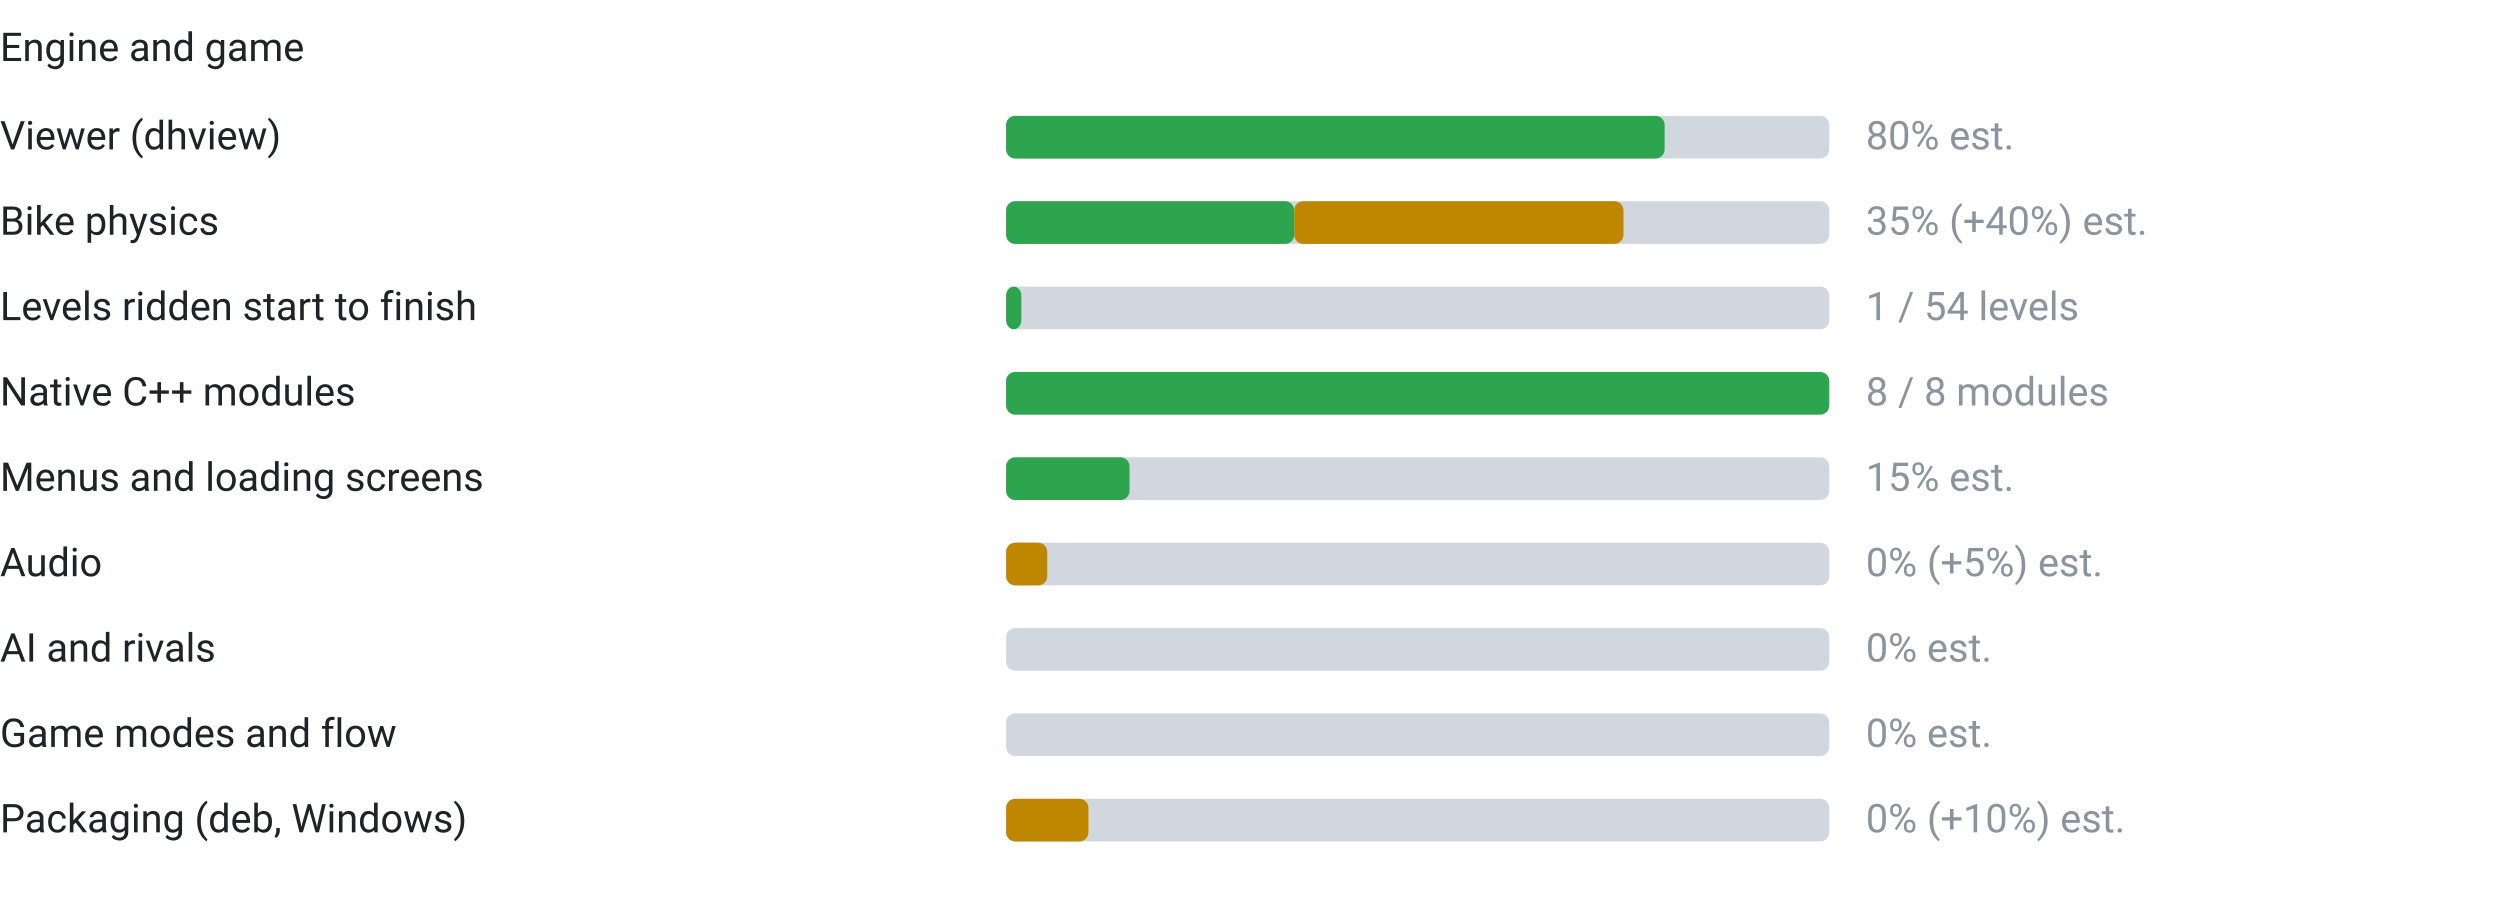
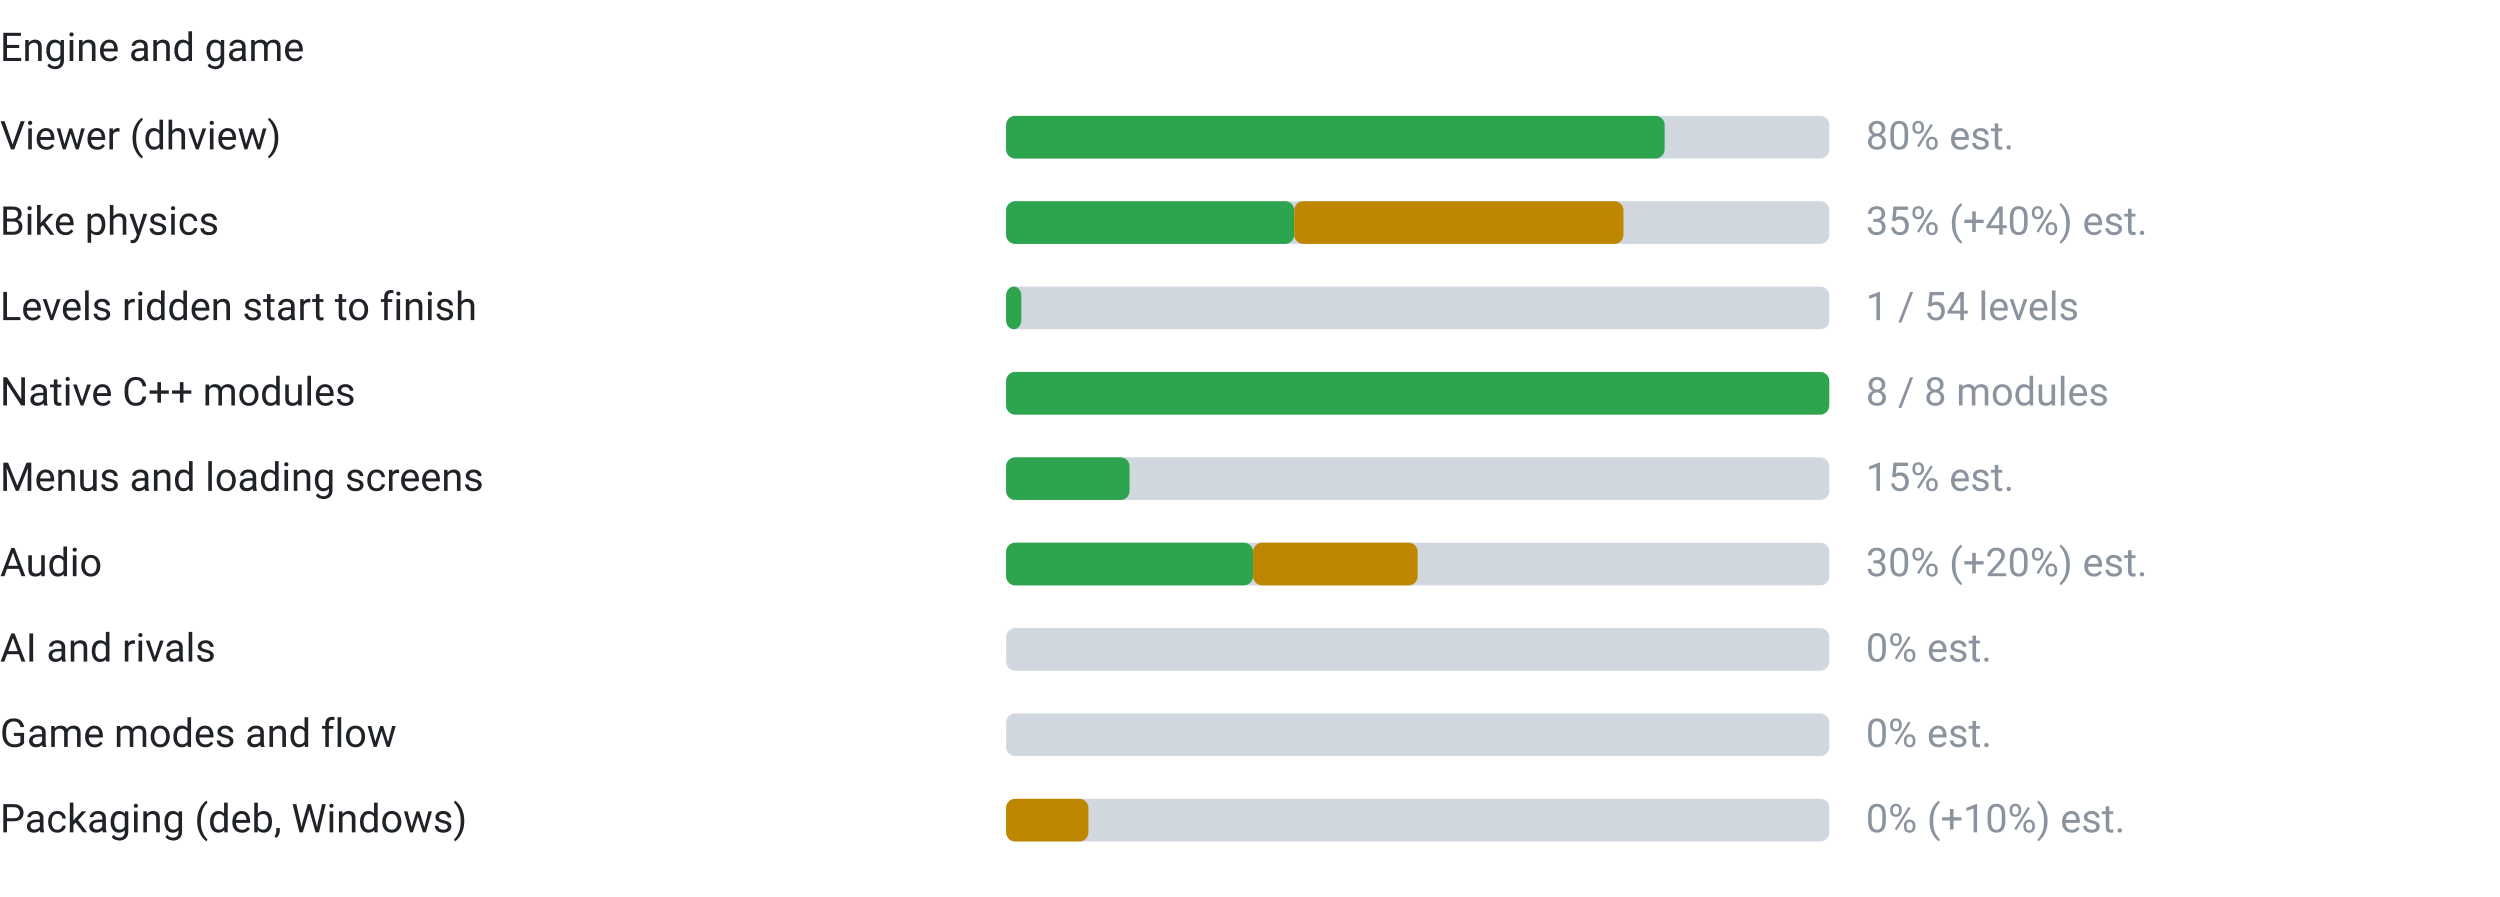
<svg xmlns="http://www.w3.org/2000/svg" width="820" height="294" viewBox="0 0 820 294" role="img" aria-label="Engine and game">
  <style>text{font:13px system-ui,-apple-system,Segoe UI,Roboto,sans-serif;fill:#1f2328}.d{fill:#8b949e}.t{fill:#d0d7de}.v{fill:#2da44e}.w{fill:#bf8700}@media(prefers-color-scheme:dark){text{fill:#e6edf3}.d{fill:#8b949e}.t{fill:#30363d}.v{fill:#3fb950}.w{fill:#d29922}}</style>
  <text x="0" y="20" font-weight="600">Engine and game</text>
  <text x="0" y="49">Viewer (dhview)</text>
  <rect class="t" x="330" y="38" width="270" height="14" rx="3" />
  <rect class="v" x="330" y="38" width="216.0" height="14" rx="3" />
  <text class="d" x="612" y="49">80% est.</text>
  <text x="0" y="77">Bike physics</text>
  <rect class="t" x="330" y="66" width="270" height="14" rx="3" />
  <rect class="v" x="330" y="66" width="94.5" height="14" rx="3" />
  <rect class="w" x="424.5" y="66" width="108.0" height="14" rx="3" />
  <text class="d" x="612" y="77">35% (+40%) est.</text>
  <text x="0" y="105">Levels ridden start to finish</text>
  <rect class="t" x="330" y="94" width="270" height="14" rx="3" />
  <rect class="v" x="330" y="94" width="5.0" height="14" rx="3" />
  <text class="d" x="612" y="105">1 / 54 levels</text>
  <text x="0" y="133">Native C++ modules</text>
  <rect class="t" x="330" y="122" width="270" height="14" rx="3" />
  <rect class="v" x="330" y="122" width="270.0" height="14" rx="3" />
  <text class="d" x="612" y="133">8 / 8 modules</text>
  <text x="0" y="161">Menus and loading screens</text>
  <rect class="t" x="330" y="150" width="270" height="14" rx="3" />
  <rect class="v" x="330" y="150" width="40.5" height="14" rx="3" />
  <text class="d" x="612" y="161">15% est.</text>
  <text x="0" y="189">Audio</text>
  <rect class="t" x="330" y="178" width="270" height="14" rx="3" />
-   <rect class="w" x="330.0" y="178" width="13.5" height="14" rx="3" />
-   <text class="d" x="612" y="189">0% (+5%) est.</text>
+   <rect class="v" x="330" y="178" width="81.0" height="14" rx="3" />
+   <rect class="w" x="411.0" y="178" width="54.0" height="14" rx="3" />
+   <text class="d" x="612" y="189">30% (+20%) est.</text>
  <text x="0" y="217">AI and rivals</text>
  <rect class="t" x="330" y="206" width="270" height="14" rx="3" />
  <text class="d" x="612" y="217">0% est.</text>
  <text x="0" y="245">Game modes and flow</text>
  <rect class="t" x="330" y="234" width="270" height="14" rx="3" />
  <text class="d" x="612" y="245">0% est.</text>
  <text x="0" y="273">Packaging (deb, Windows)</text>
  <rect class="t" x="330" y="262" width="270" height="14" rx="3" />
  <rect class="w" x="330.0" y="262" width="27.0" height="14" rx="3" />
  <text class="d" x="612" y="273">0% (+10%) est.</text>
</svg>
